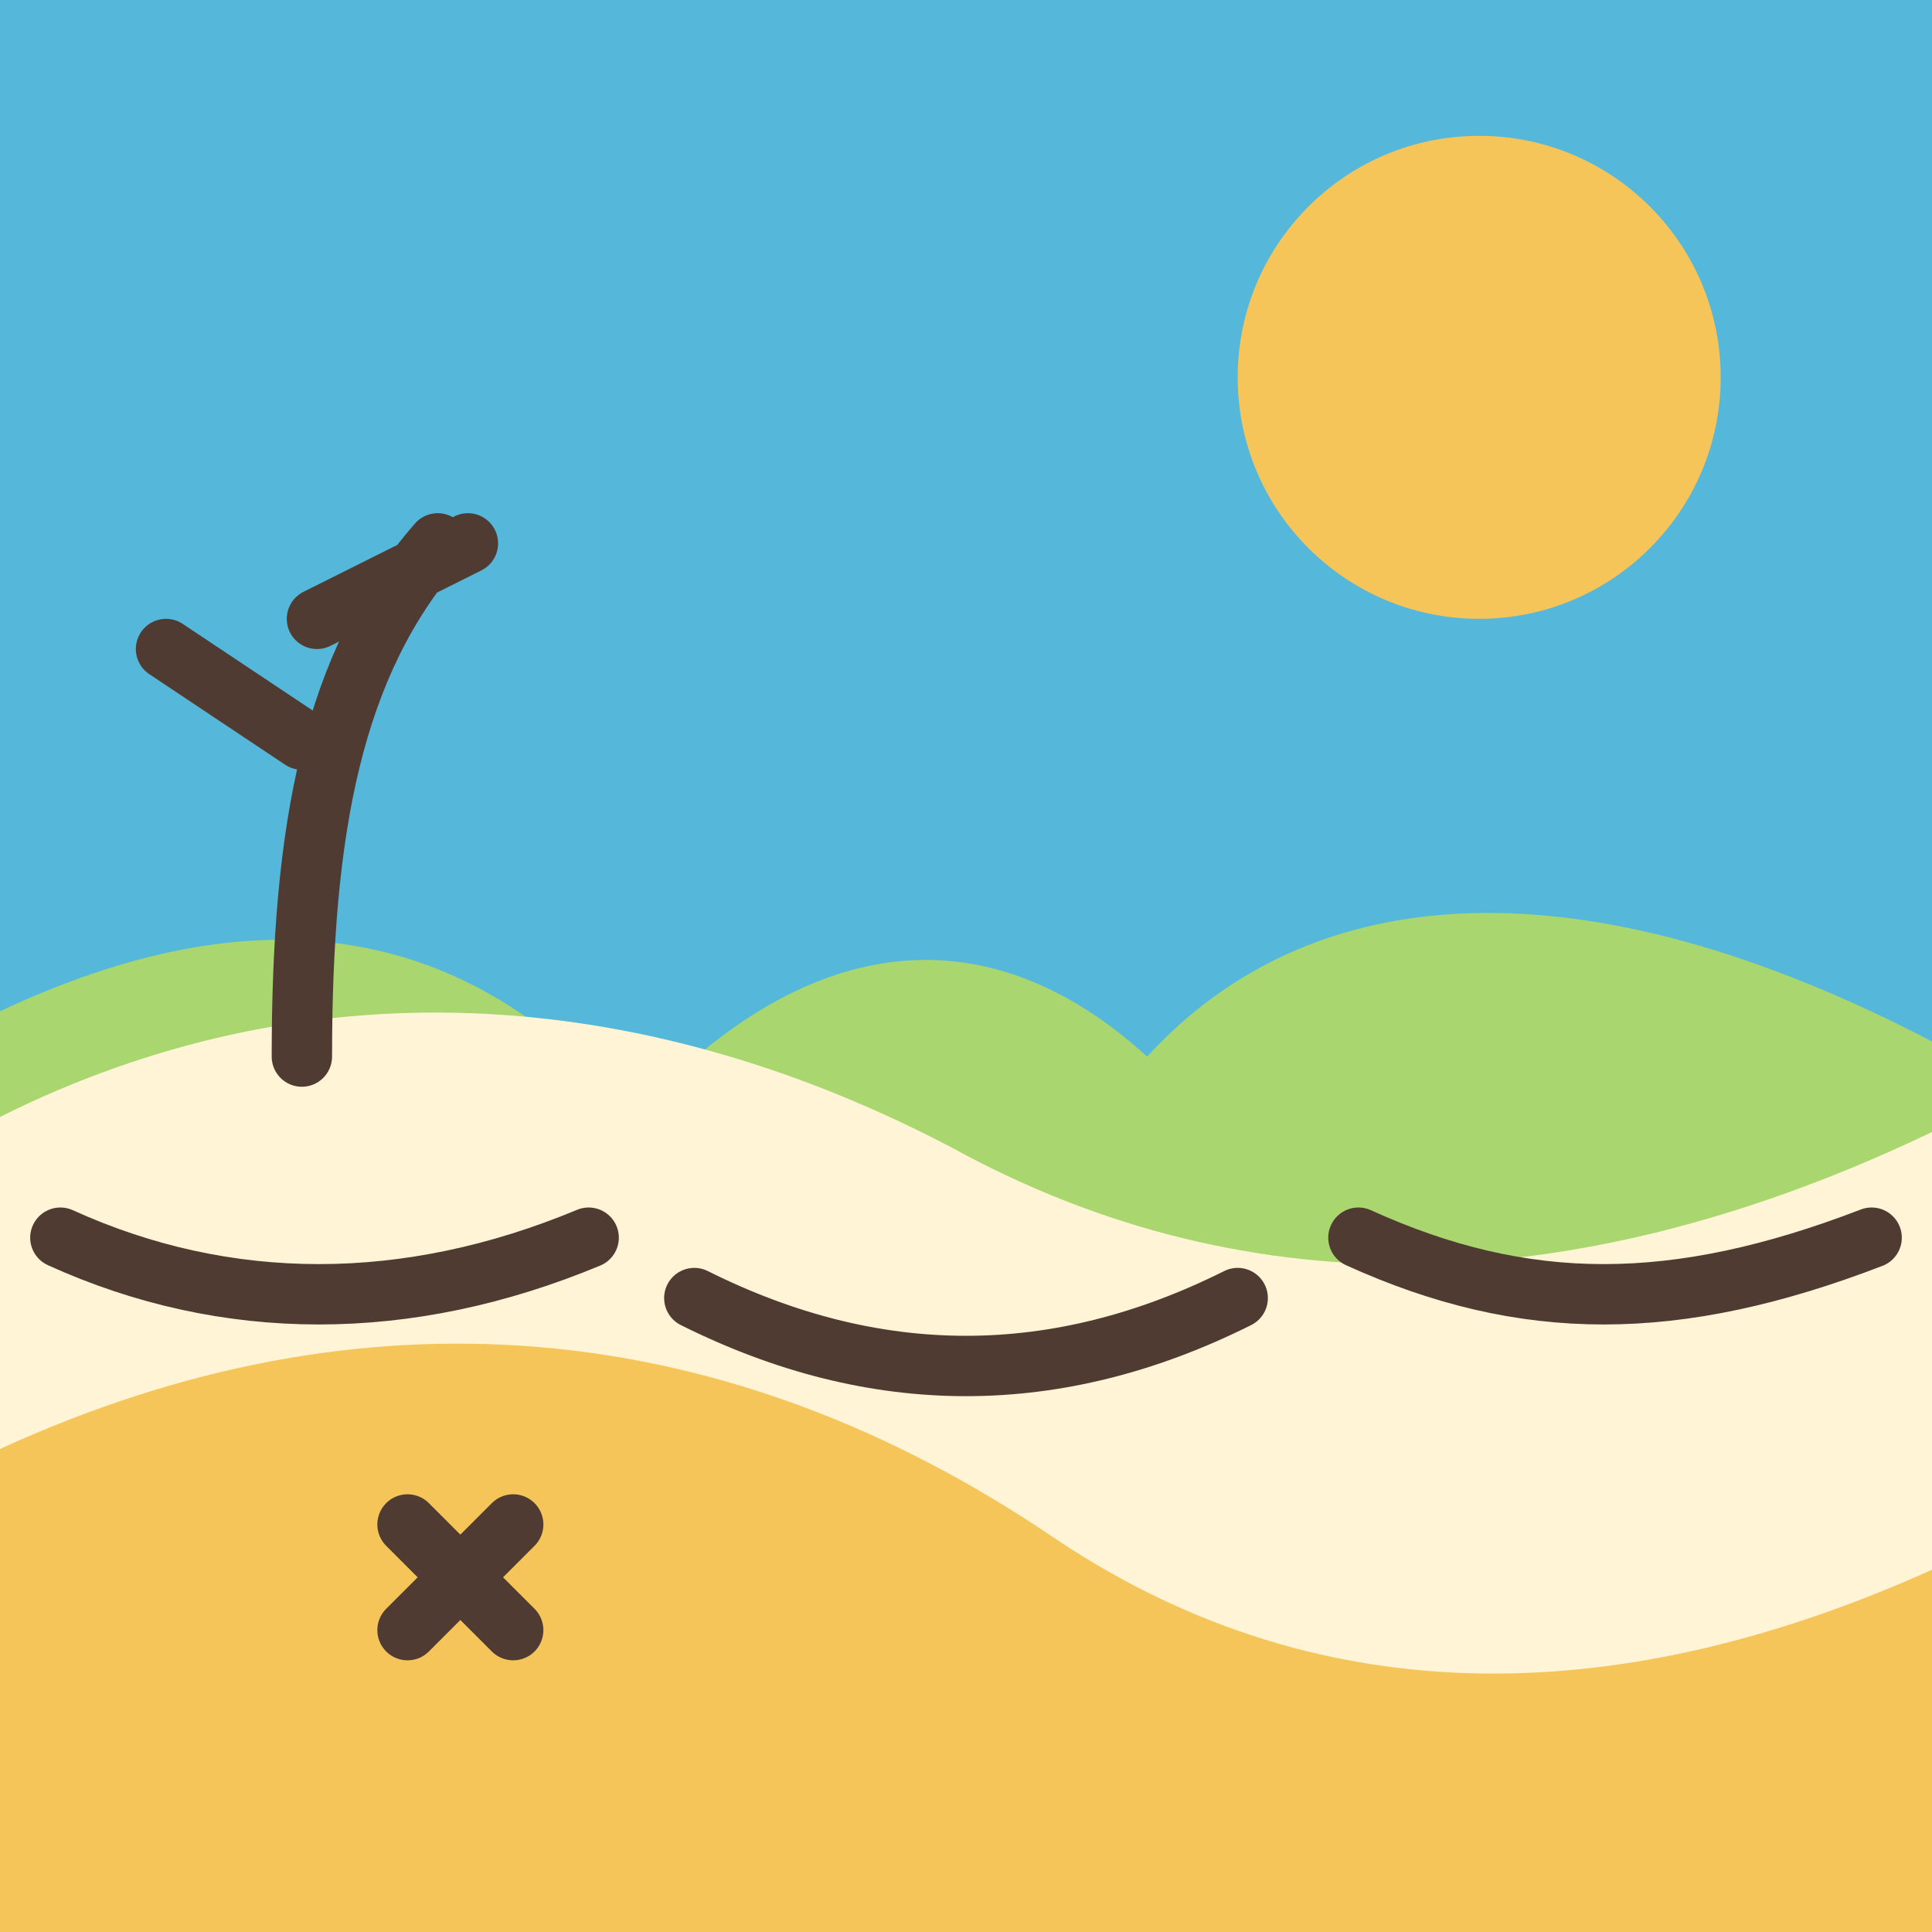
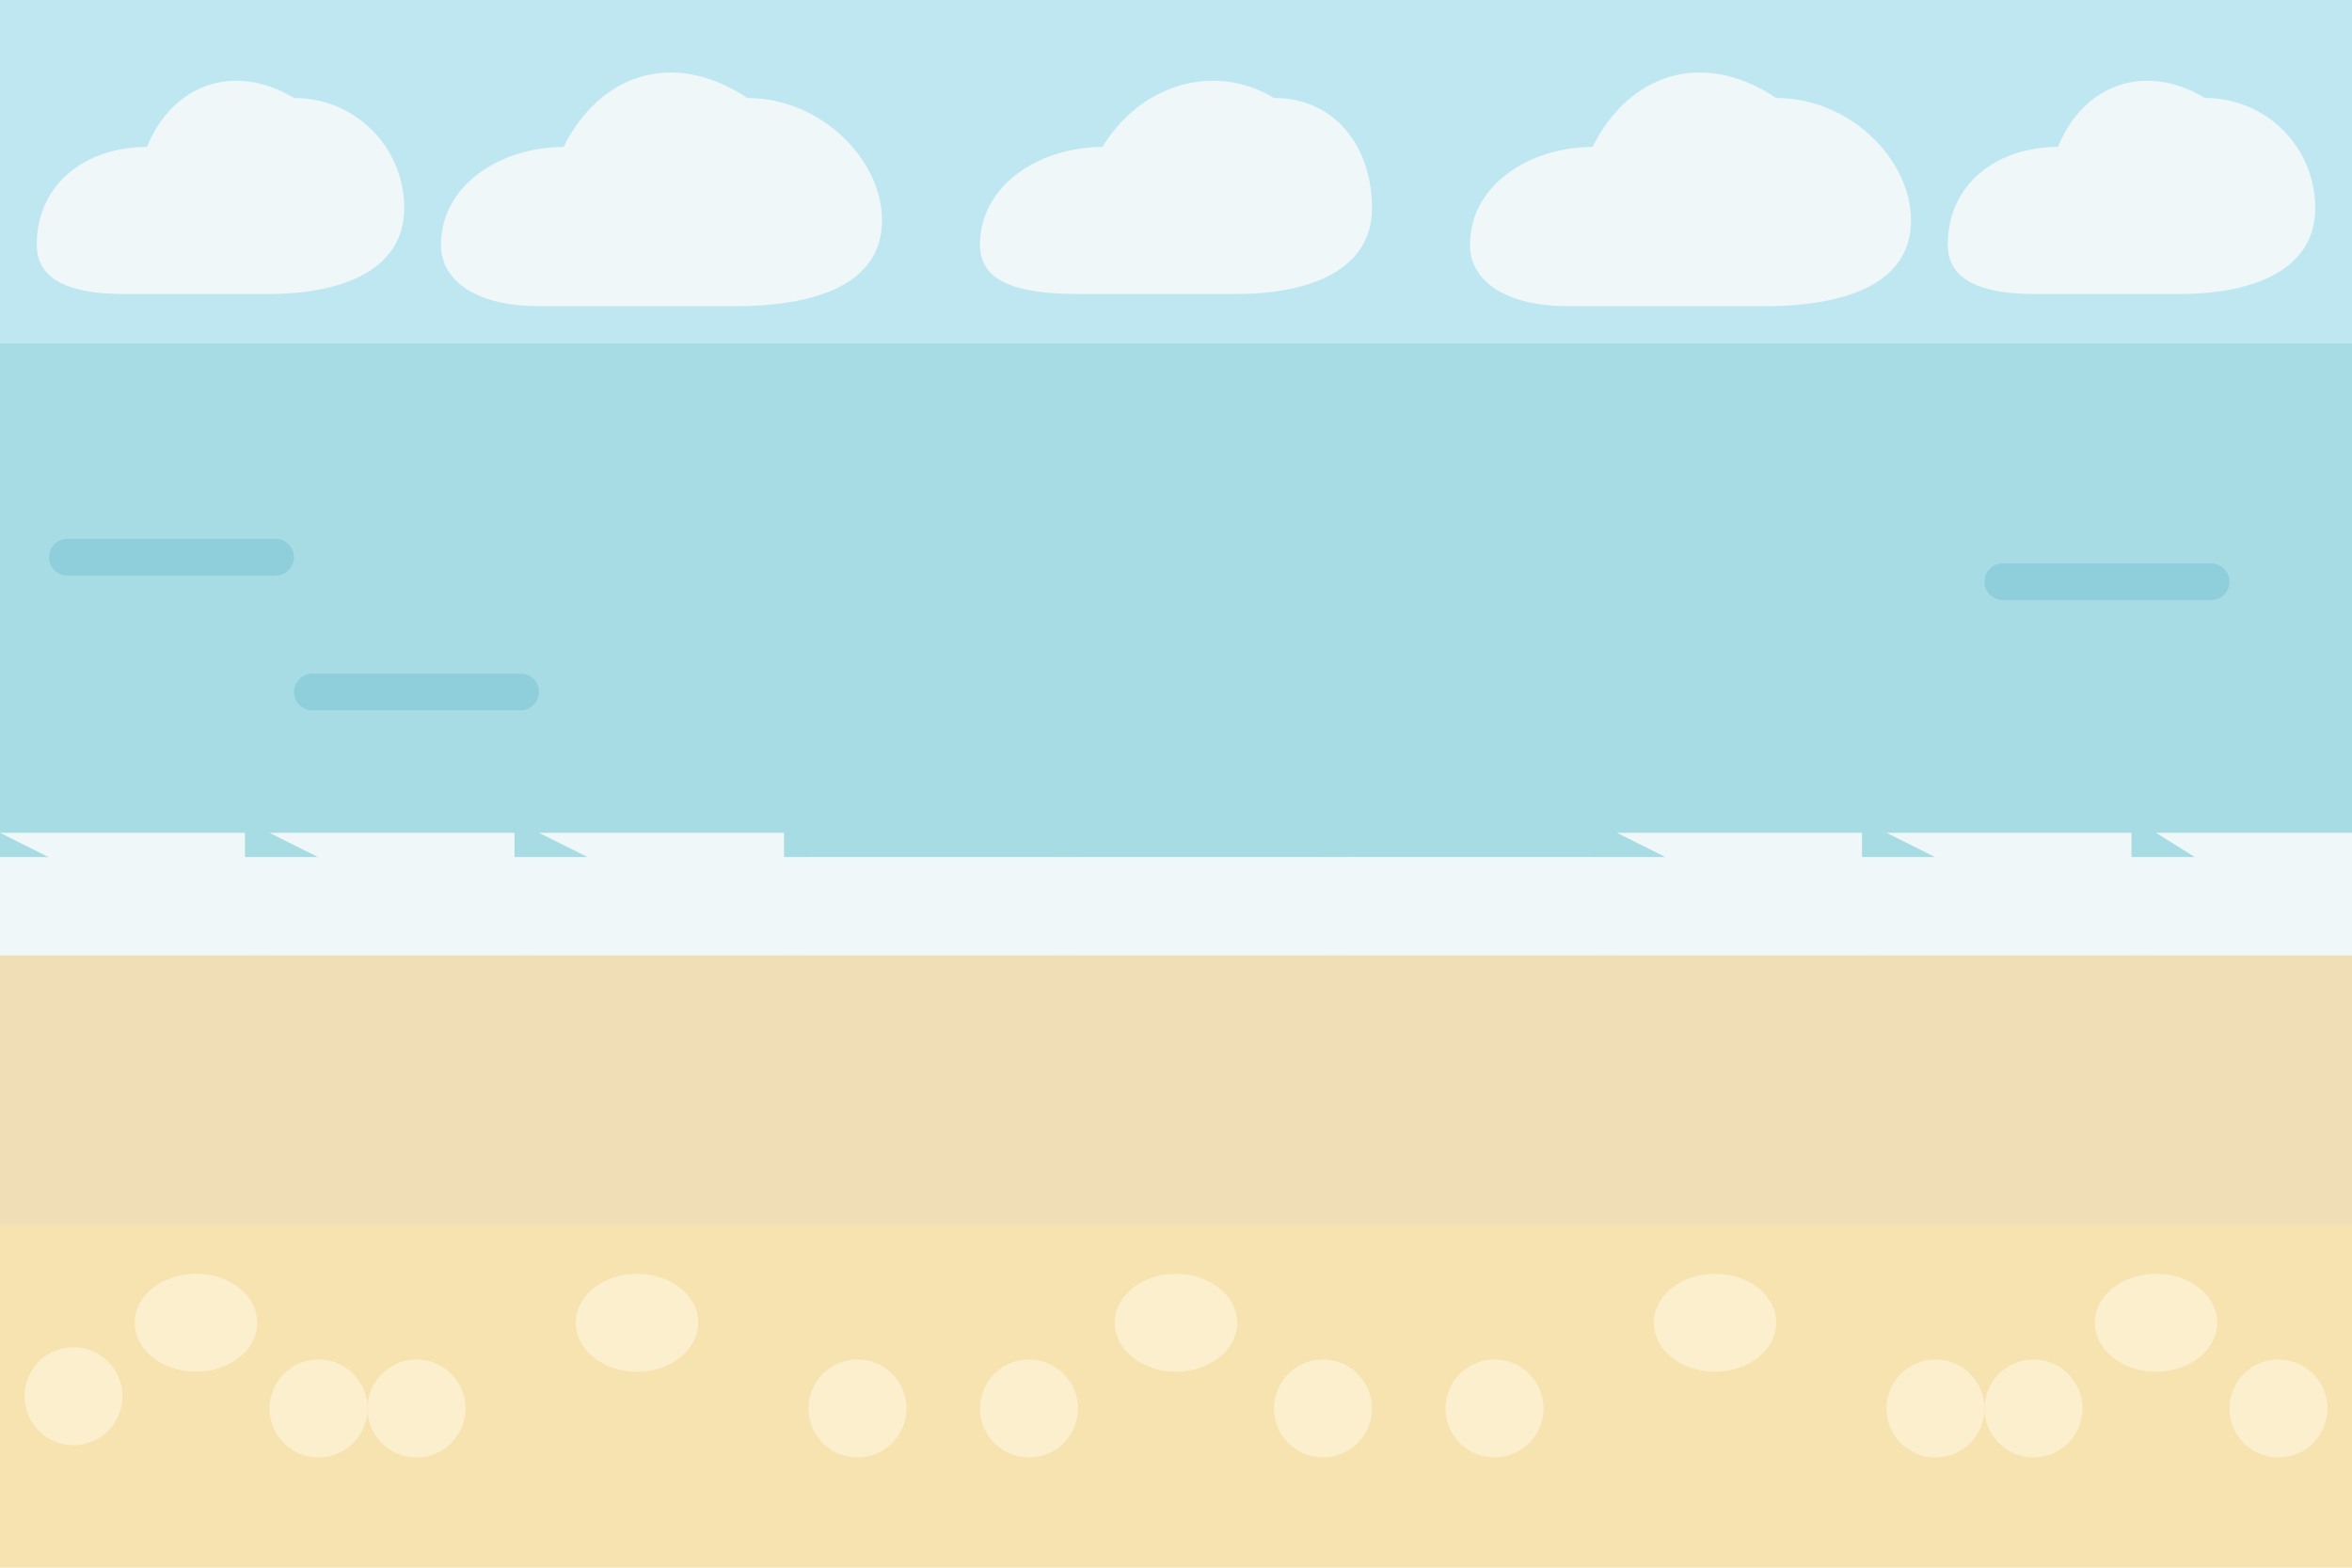
- <svg xmlns="http://www.w3.org/2000/svg" viewBox="0 0 128 128">
-   <path fill="#55B7D9" d="M0 0h128v128H0z" />
-   <circle fill="#F5C55A" cx="98" cy="25" r="16" />
-   <path fill="#A9D66E" d="M0 67c17-8 31-6 42 7 11-12 23-14 34-4 11-12 29-13 52-1v15H0Z" />
-   <path fill="#FFF4D5" d="M0 74c20-10 42-9 63 2 20 11 42 10 65-1v53H0Z" />
-   <path fill="#F5C55A" d="M0 96c24-11 48-9 70 6 18 12 38 11 58 2v24H0Z" />
-   <g fill="none" stroke="#503B32" stroke-width="4" stroke-linecap="round">
-     <path d="M4 82c11 5 23 5 35 0m7 4c12 6 24 6 36 0m8-4c11 5 21 5 34 0" />
-     <path d="M20 70c0-15 2-26 9-34m-9 13-9-6m10-2 10-5m-4 65 7 7m-7 0 7-7" />
+ <svg xmlns="http://www.w3.org/2000/svg" viewBox="0 0 192 128">
+   <rect x="0" y="0" width="192" height="28" fill="#BFE7F2" />
+   <rect x="0" y="28" width="192" height="42" fill="#A8DCE4" />
+   <path d="M3 20C3 15 7 12 12 12C14 7 19 5 24 8C29 8 33 12 33 17C33 22 28 24 22 24H10C6 24 3 23 3 20Z" fill="#EFF7F8" />
+   <path d="M36 20C36 15 41 12 46 12C49 6 55 4 61 8C67 8 72 13 72 18C72 23 67 25 60 25H44C39 25 36 23 36 20Z" fill="#EFF7F8" />
+   <path d="M80 20C80 15 85 12 90 12C93 7 99 5 104 8C109 8 112 12 112 17C112 22 107 24 101 24H88C83 24 80 23 80 20Z" fill="#EFF7F8" />
+   <path d="M120 20C120 15 125 12 130 12C133 6 139 4 145 8C151 8 156 13 156 18C156 23 151 25 144 25H128C123 25 120 23 120 20Z" fill="#EFF7F8" />
+   <path d="M159 20C159 15 163 12 168 12C170 7 175 5 180 8C185 8 189 12 189 17C189 22 184 24 178 24H166C162 24 159 23 159 20Z" fill="#EFF7F8" />
+   <rect x="4" y="44" width="20" height="3" rx="1.5" fill="#8FCFDB" />
+   <rect x="24" y="55" width="20" height="3" rx="1.5" fill="#8FCFDB" />
+   <rect x="162" y="46" width="20" height="3" rx="1.5" fill="#8FCFDB" />
+   <rect x="0" y="70" width="192" height="8" fill="#EFF7F8" />
+   <path d="M0 68H20V78H0C3 72 7 70 10 70S17 72 20 78Z" fill="#EFF7F8" />
+   <path d="M22 68H42V78H22C25 72 29 70 32 70S39 72 42 78Z" fill="#EFF7F8" />
+   <path d="M44 68H64V78H44C47 72 51 70 54 70S61 72 64 78Z" fill="#EFF7F8" />
+   <path d="M66 70H86V78H66C69 74 73 72 76 72S83 74 86 78Z" fill="#EFF7F8" />
+   <path d="M88 70H108V78H88C91 74 95 72 98 72S105 74 108 78Z" fill="#EFF7F8" />
+   <path d="M110 70H130V78H110C113 74 117 72 120 72S127 74 130 78Z" fill="#EFF7F8" />
+   <path d="M132 68H152V78H132C135 72 139 70 142 70S149 72 152 78Z" fill="#EFF7F8" />
+   <path d="M154 68H174V78H154C157 72 161 70 164 70S171 72 174 78Z" fill="#EFF7F8" />
+   <path d="M176 68H192V78H176C179 72 183 70 186 70S190 72 192 78Z" fill="#EFF7F8" />
+   <rect x="0" y="78" width="192" height="22" fill="#F0DEB6" />
+   <rect x="0" y="100" width="192" height="28" fill="#F7E3B0" />
+   <g fill="#FBEFCE">
+     <ellipse cx="6" cy="114" rx="4" ry="4" />
+     <ellipse cx="16" cy="108" rx="5" ry="4" />
+     <ellipse cx="26" cy="115" rx="4" ry="4" />
+     <ellipse cx="34" cy="115" rx="4" ry="4" />
+     <ellipse cx="52" cy="108" rx="5" ry="4" />
+     <ellipse cx="70" cy="115" rx="4" ry="4" />
+     <ellipse cx="84" cy="115" rx="4" ry="4" />
+     <ellipse cx="96" cy="108" rx="5" ry="4" />
+     <ellipse cx="108" cy="115" rx="4" ry="4" />
+     <ellipse cx="122" cy="115" rx="4" ry="4" />
+     <ellipse cx="140" cy="108" rx="5" ry="4" />
+     <ellipse cx="158" cy="115" rx="4" ry="4" />
+     <ellipse cx="166" cy="115" rx="4" ry="4" />
+     <ellipse cx="176" cy="108" rx="5" ry="4" />
+     <ellipse cx="186" cy="115" rx="4" ry="4" />
  </g>
</svg>
